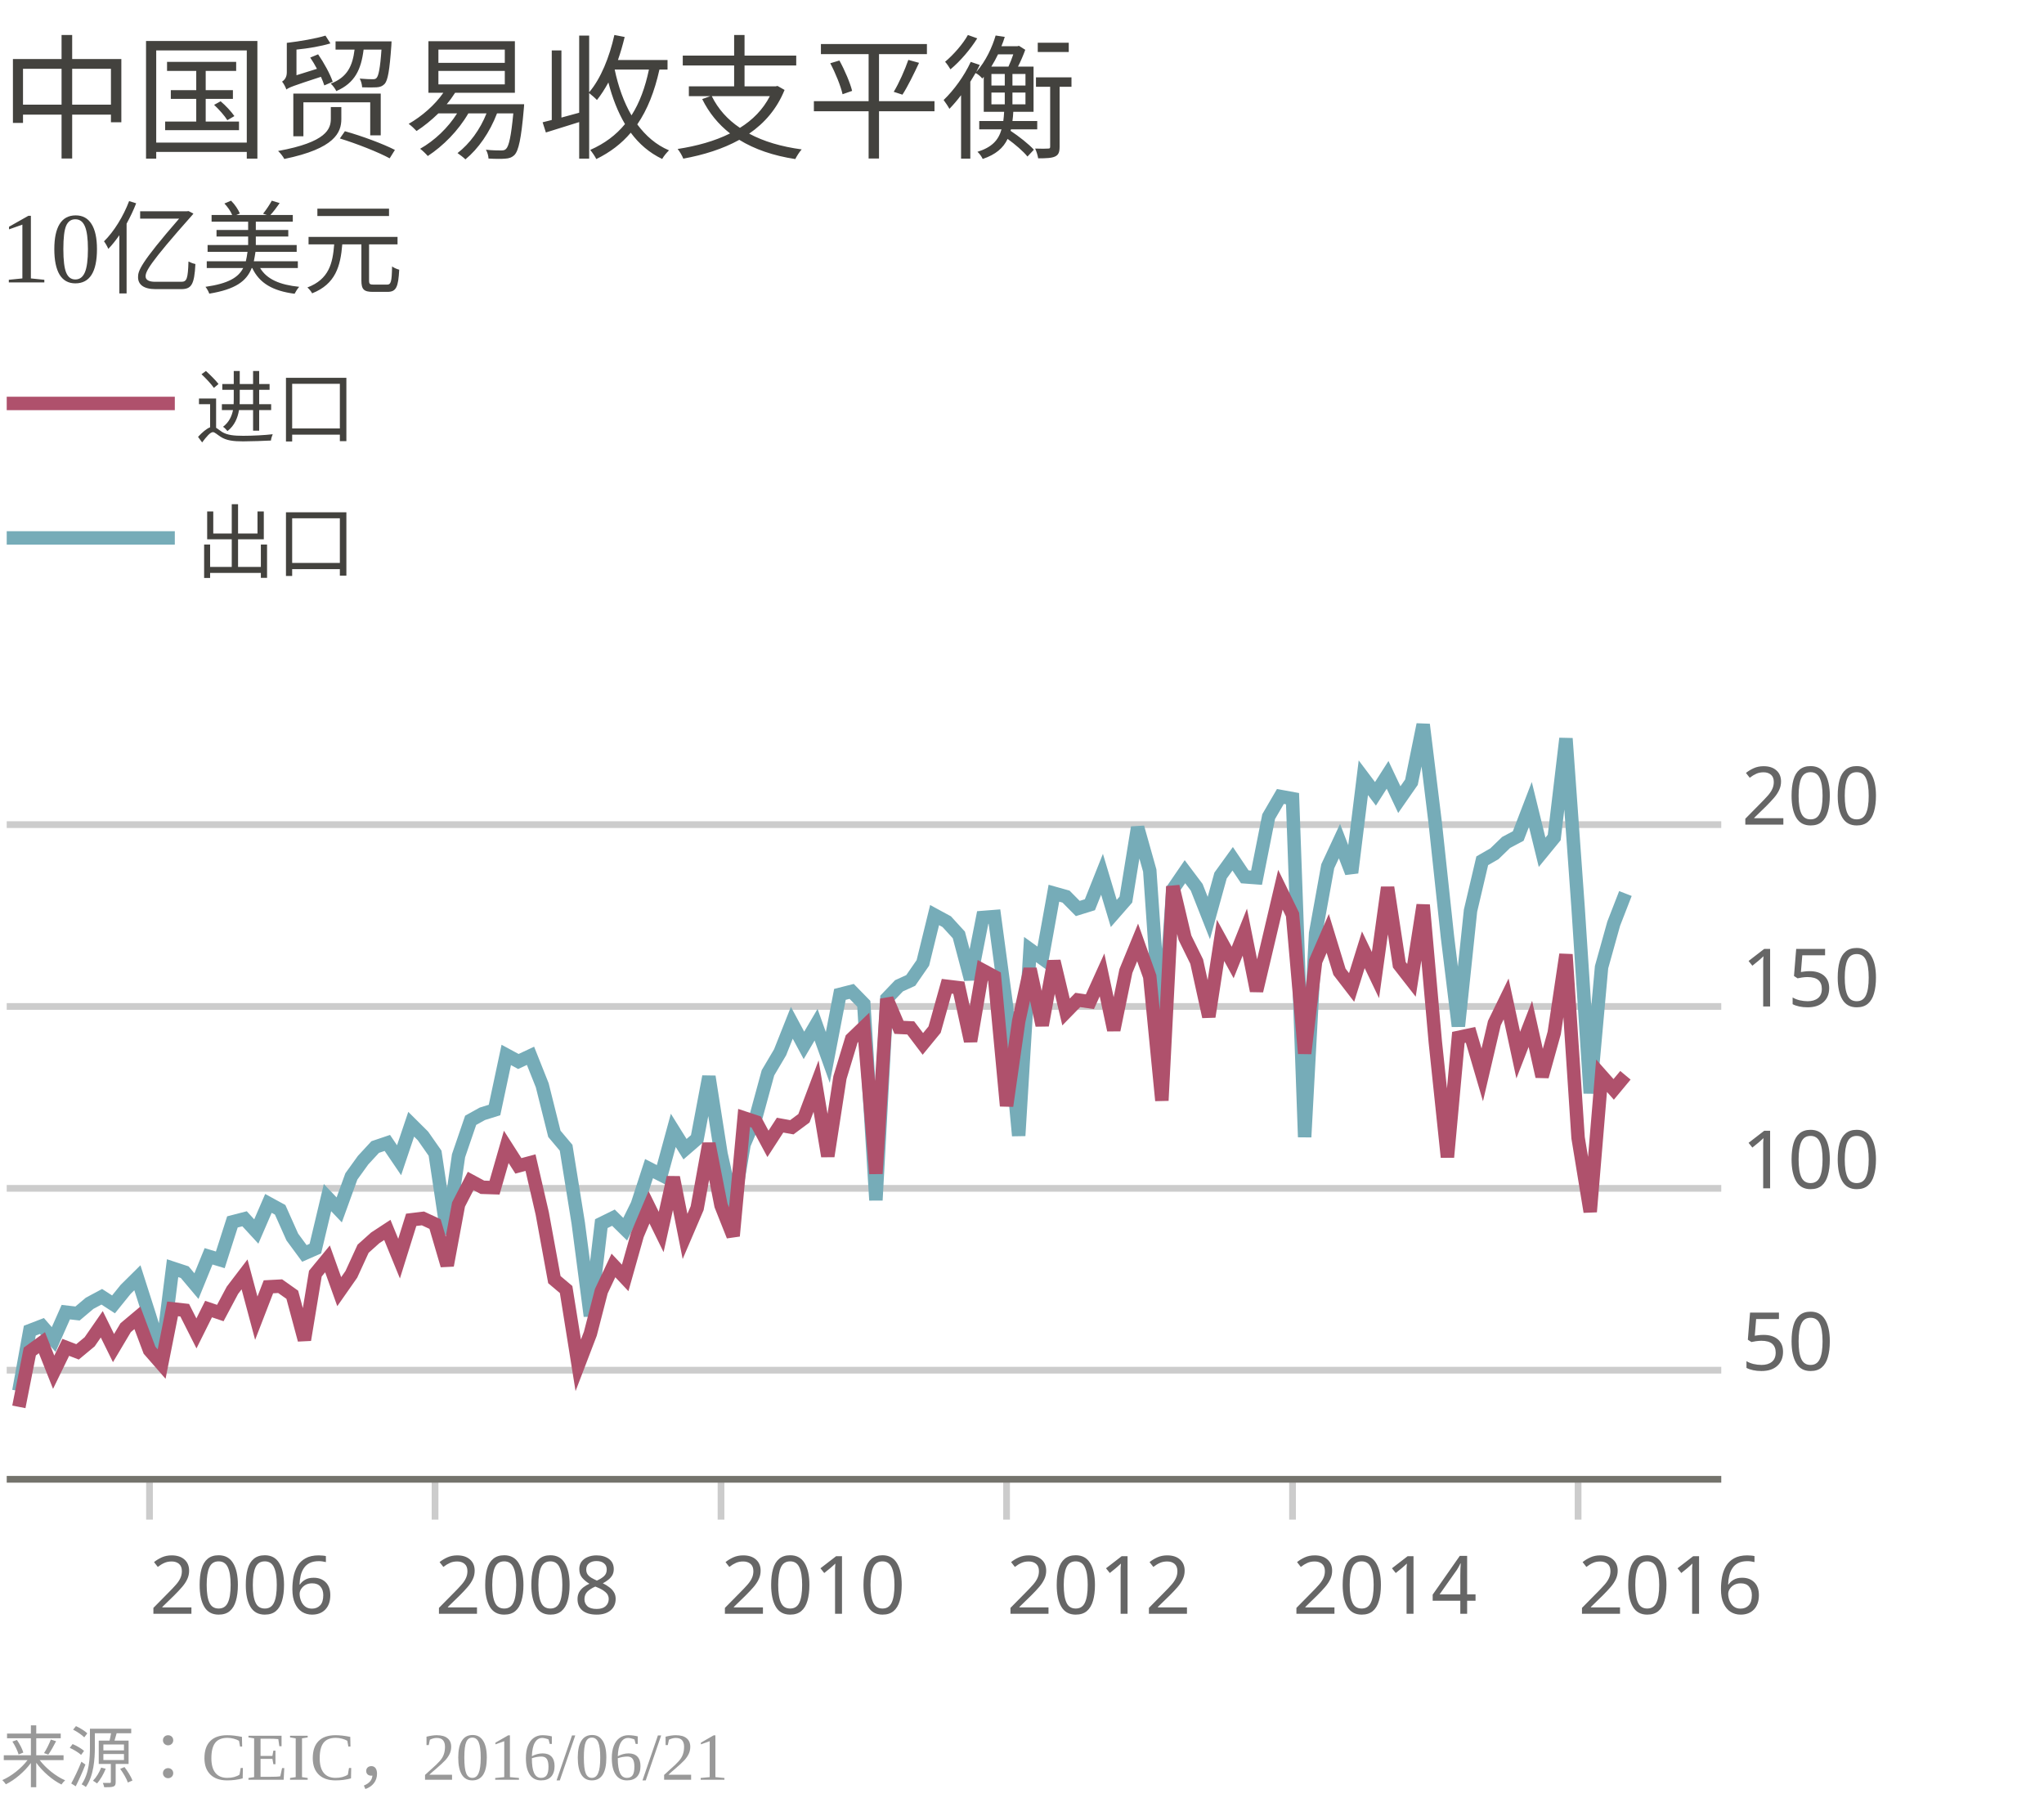
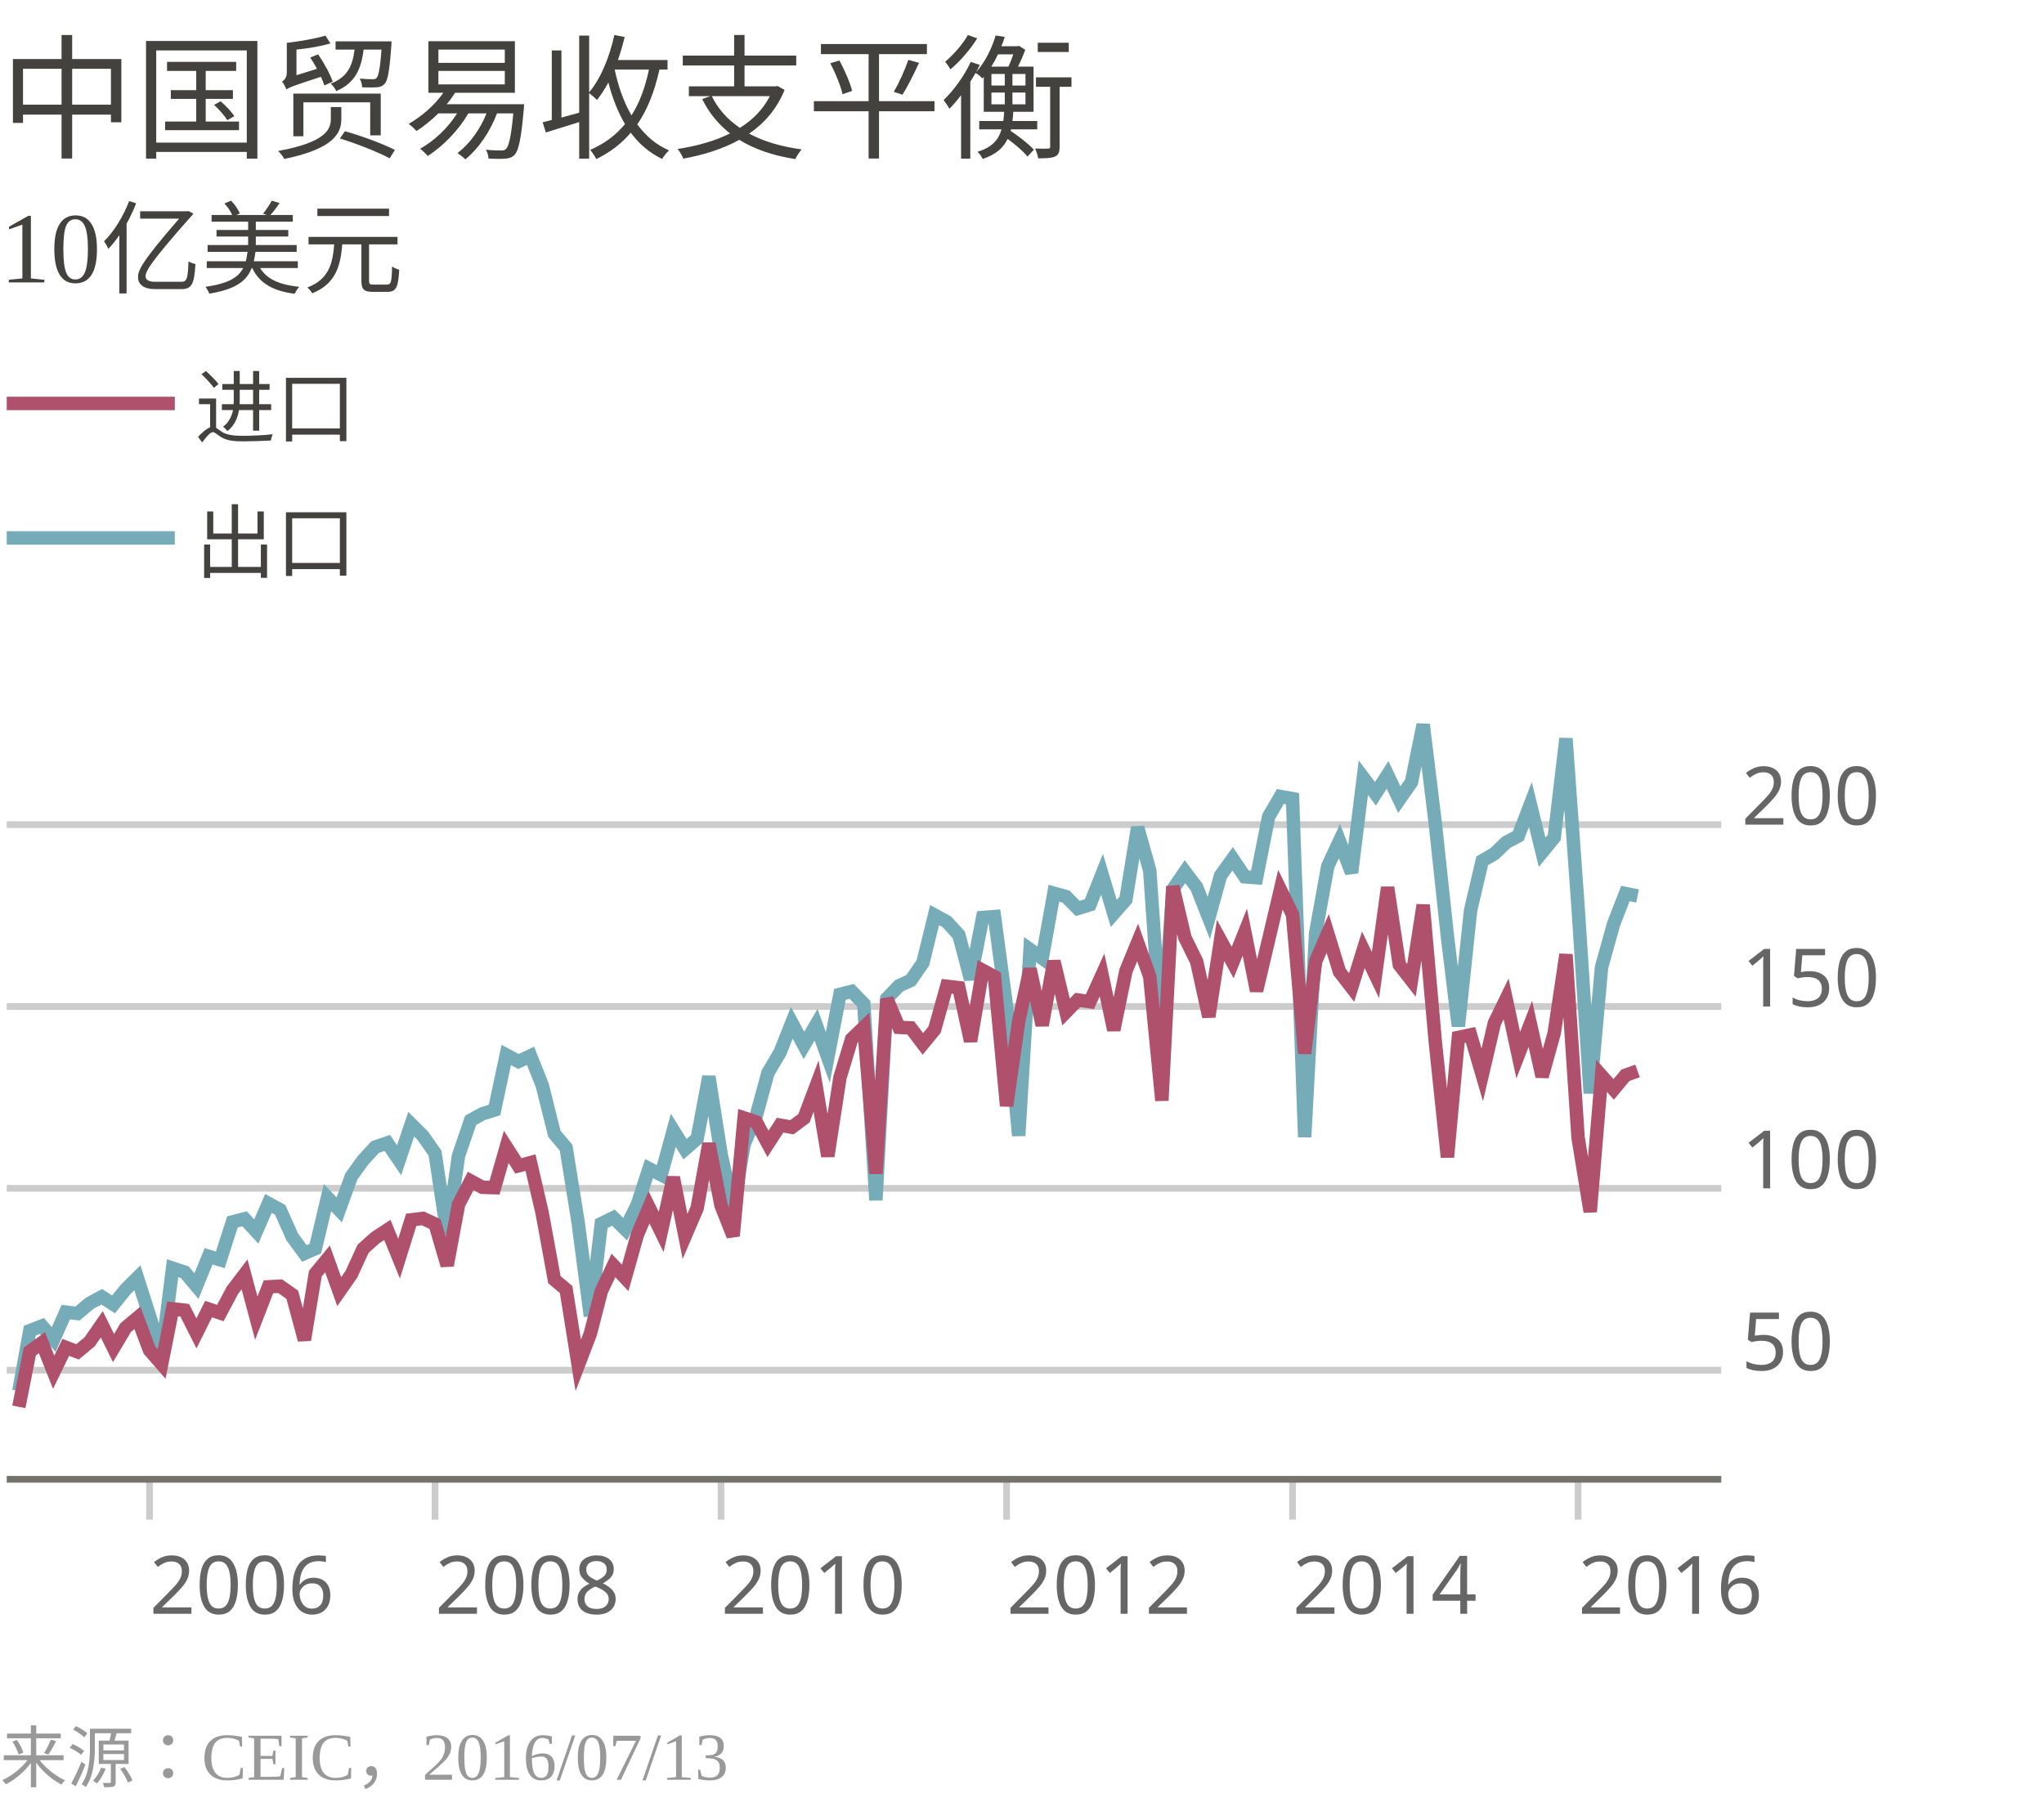
<svg xmlns="http://www.w3.org/2000/svg" viewBox="0 0 304 270">
  <text class="chart-title" fill="#43423e" font-size="20" y="22">中国贸易收支平衡</text>
  <text class="chart-subtitle" fill="#43423e" font-size="15" y="42">10亿美元</text>
-   <text class="chart-source" font-size="10" fill-opacity="0.4" y="265">来源：CEIC，2016/06/21</text>
+   <text class="chart-source" font-size="10" fill-opacity="0.4" y="265">来源：CEIC，2016/07/13</text>
  <g transform="translate(1,100)">
    <g transform="translate(0,120)" class="x axis">
      <g class="tick" style="" transform="translate(21.23546,0)">
        <line y2="6" x2="0" fill="none" stroke="#000" stroke-opacity="0.2" />
        <text dy="0" style="" y="20" x="0" font-family="MetricWeb,sans-serif" fill-opacity="0.6" font-size="12" text-anchor="start">2006</text>
      </g>
      <g class="tick" style="" transform="translate(63.70637,0)">
        <line y2="6" x2="0" fill="none" stroke="#000" stroke-opacity="0.2" />
        <text dy="0" style="" y="20" x="0" font-family="MetricWeb,sans-serif" fill-opacity="0.6" font-size="12" text-anchor="start">2008</text>
      </g>
      <g class="tick" style="" transform="translate(106.2355,0)">
        <line y2="6" x2="0" fill="none" stroke="#000" stroke-opacity="0.2" />
        <text dy="0" style="" y="20" x="0" font-family="MetricWeb,sans-serif" fill-opacity="0.6" font-size="12" text-anchor="start">2010</text>
      </g>
      <g class="tick" style="" transform="translate(148.7064,0)">
        <line y2="6" x2="0" fill="none" stroke="#000" stroke-opacity="0.2" />
        <text dy="0" style="" y="20" x="0" font-family="MetricWeb,sans-serif" fill-opacity="0.6" font-size="12" text-anchor="start">2012</text>
      </g>
      <g class="tick" style="" transform="translate(191.2355,0)">
        <line y2="6" x2="0" fill="none" stroke="#000" stroke-opacity="0.2" />
        <text dy="0" style="" y="20" x="0" font-family="MetricWeb,sans-serif" fill-opacity="0.6" font-size="12" text-anchor="start">2014</text>
      </g>
      <g class="tick" style="" transform="translate(233.7064,0)">
        <line y2="6" x2="0" fill="none" stroke="#000" stroke-opacity="0.2" />
        <text dy="0" style="" y="20" x="0" font-family="MetricWeb,sans-serif" fill-opacity="0.6" font-size="12" text-anchor="start">2016</text>
      </g>
      <path class="domain" d="M0,0V0H255V0" fill="none" stroke="#74736c" />
    </g>
    <g transform="translate(255,0)" class="y axis">
      <g class="tick" style="" transform="translate(0,103.7727)">
        <line x2="-255" y2="0" fill="none" stroke="#000" stroke-opacity="0.2" />
        <text dy="0" style="text-anchor: start;" x="3" y="0" font-family="MetricWeb,sans-serif" fill-opacity="0.6" font-size="12">50</text>
      </g>
      <g class="tick" style="" transform="translate(0,76.72727)">
        <line x2="-255" y2="0" fill="none" stroke="#000" stroke-opacity="0.2" />
        <text dy="0" style="text-anchor: start;" x="3" y="0" font-family="MetricWeb,sans-serif" fill-opacity="0.6" font-size="12">100</text>
      </g>
      <g class="tick" style="" transform="translate(0,49.68182)">
        <line x2="-255" y2="0" fill="none" stroke="#000" stroke-opacity="0.2" />
        <text dy="0" style="text-anchor: start;" x="3" y="0" font-family="MetricWeb,sans-serif" fill-opacity="0.6" font-size="12">150</text>
      </g>
      <g class="tick" style="" transform="translate(0,22.63636)">
        <line x2="-255" y2="0" fill="none" stroke="#000" stroke-opacity="0.2" />
        <text dy="0" style="text-anchor: start;" x="3" y="0" font-family="MetricWeb,sans-serif" fill-opacity="0.6" font-size="12">200</text>
      </g>
      <path class="domain" d="M-255,1H0V120H-255" fill="none" stroke="#000" stroke-opacity="0" />
    </g>
    <g class="chart-key" transform="translate(0,-35)">
      <g class="key-element" transform="translate(0,0)">
        <text x="28" font-size="12" fill="#43423e">进口</text>
        <line x1="0" x2="25" y1="-5" y2="-5" stroke-width="2" fill="none" stroke="#af516c" />
      </g>
      <g class="key-element" transform="translate(0,20)">
        <text x="28" font-size="12" fill="#43423e">出口</text>
        <line x1="0" x2="25" y1="-5" y2="-5" stroke-width="2" fill="none" stroke="#76acb8" />
      </g>
    </g>
    <g>
-       <path d="M1.804,106.871L3.433,97.894L5.236,97.2L6.982,99.214L8.785,95.14L10.53,95.343L12.334,93.82L14.138,92.854L15.883,93.987L17.687,91.755L19.432,90.027L21.235,95.665L23.039,101.551L24.668,88.602L26.472,89.196L28.217,91.27L30.021,86.836L31.766,87.363L33.569,81.722L35.373,81.255L37.118,83.149L38.922,78.97L40.667,79.922L42.471,83.965L44.274,86.412L45.903,85.693L47.707,78.107L49.452,79.938L51.256,74.96L53.001,72.538L54.805,70.585L56.608,69.976L58.354,72.549L60.157,67.196L61.903,68.93L63.706,71.505L65.51,83.56L67.197,71.879L69.001,66.608L70.746,65.641L72.55,65.08L74.295,56.889L76.099,57.864L77.902,57.019L79.648,61.405L81.451,68.621L83.196,70.692L85,81.891L86.804,95.716L88.433,81.979L90.236,81.09L91.982,82.808L93.785,79.155L95.53,73.795L97.334,74.722L99.138,68.106L100.883,70.906L102.687,69.342L104.432,60.108L106.235,71.602L108.039,79.69L109.668,70.176L111.472,65.952L113.217,59.549L115.021,56.5L116.766,52.105L118.569,55.468L120.373,52.394L122.118,57.265L123.922,47.883L125.667,47.438L127.471,49.285L129.274,78.493L130.903,48.492L132.707,46.607L134.452,45.81L136.256,43.201L138.001,36.09L139.805,37.07L141.608,39.041L143.354,45.63L145.157,36.449L146.903,36.312L148.706,49.715L150.51,68.9L152.197,41.212L154.001,42.514L155.746,32.837L157.55,33.344L159.295,35.11L161.099,34.551L162.902,30.02L164.648,35.85L166.451,33.789L168.196,23.053L170,29.47L171.804,55.433L173.433,32.27L175.236,29.635L176.982,31.958L178.785,36.529L180.53,30.214L182.334,27.716L184.138,30.401L185.883,30.531L187.687,21.444L189.432,18.448L191.235,18.779L193.039,69.104L194.668,38.805L196.472,28.835L198.217,25.085L200.021,29.783L201.766,15.663L203.569,18.057L205.373,15.233L207.118,18.922L208.922,16.329L210.667,7.755L212.471,22.497L214.274,39.301L215.903,52.62L217.707,35.439L219.452,28.014L221.256,26.977L223.001,25.289L224.805,24.33L226.608,19.632L228.354,26.75L230.157,24.549L231.903,9.826L233.706,34.977L235.51,62.585L237.197,43.833L239.001,37.372L240.746,32.882" stroke-width="2" fill="none" stroke="#76acb8" />
-       <path d="M1.804,109.227L3.433,100.995L5.236,99.683L6.982,104.076L8.785,100.375L10.53,101.047L12.334,99.55L14.138,96.945L15.883,100.486L17.687,97.451L19.432,95.986L21.235,100.798L23.039,102.862L24.668,94.655L26.472,94.853L28.217,98.304L30.021,94.681L31.766,95.273L33.569,91.889L35.373,89.524L37.118,96.039L38.922,91.372L40.667,91.279L42.471,92.555L44.274,99.262L45.903,89.41L47.707,87.219L49.452,92.094L51.256,89.515L53.001,85.713L54.805,84.094L56.608,82.911L58.354,87.181L60.157,81.412L61.903,81.201L63.706,82.042L65.51,88.188L67.197,79.131L69.001,75.63L70.746,76.572L72.55,76.629L74.295,70.563L76.099,73.386L77.902,72.906L79.648,80.466L81.451,90.305L83.196,91.777L85,103.046L86.804,98.335L88.433,92.019L90.236,88.195L91.982,90.05L93.785,83.664L95.53,79.545L97.334,83.221L99.138,75.101L100.883,83.881L102.687,79.67L104.432,70.077L106.235,79.266L108.039,83.808L109.668,66.262L111.472,66.861L113.217,70.113L115.021,67.33L116.766,67.646L118.569,66.306L120.373,61.522L122.118,71.949L123.922,60.264L125.667,54.513L127.471,52.779L129.274,74.541L130.903,48.567L132.707,52.785L134.452,52.868L136.256,55.249L138.001,53.12L139.805,46.676L141.608,46.891L143.354,54.843L145.157,44.307L146.903,45.248L148.706,64.47L150.51,51.87L152.197,44.105L154.001,52.481L155.746,42.952L157.55,50.503L159.295,48.712L161.099,48.972L162.902,44.986L164.648,53.185L166.451,44.409L168.196,40.156L170,45.236L171.804,63.669L173.433,31.825L175.236,39.459L176.982,43.006L178.785,51.201L180.53,39.852L182.334,43.142L184.138,38.627L185.883,47.357L187.687,39.727L189.432,32.318L191.235,36.017L193.039,56.669L194.668,42.972L196.472,38.816L198.217,44.515L200.021,46.856L201.766,41.249L203.569,45.014L205.373,31.981L207.118,43.482L208.922,45.795L210.667,34.59L212.471,54.969L214.274,72.091L215.903,54.286L217.707,53.903L219.452,59.856L221.256,52.15L223.001,48.561L224.805,56.915L226.608,52.271L228.354,60.093L230.157,53.62L231.903,41.95L233.706,69.209L235.51,80.215L237.197,59.983L239.001,62.014L240.746,59.914" stroke-width="2" fill="none" stroke="#af516c" />
+       <path d="M1.804,106.871L3.433,97.894L5.236,97.2L6.982,99.214L8.785,95.14L10.53,95.343L12.334,93.82L14.138,92.854L15.883,93.987L17.687,91.755L19.432,90.027L21.235,95.665L23.039,101.551L24.668,88.602L26.472,89.196L28.217,91.27L30.021,86.836L31.766,87.363L33.569,81.722L35.373,81.255L37.118,83.149L38.922,78.97L40.667,79.922L42.471,83.965L44.274,86.412L45.903,85.693L47.707,78.107L49.452,79.938L51.256,74.96L53.001,72.538L54.805,70.585L56.608,69.976L58.354,72.549L60.157,67.196L61.903,68.93L63.706,71.505L65.51,83.56L67.197,71.879L69.001,66.608L70.746,65.641L72.55,65.08L74.295,56.889L76.099,57.864L77.902,57.019L79.648,61.405L81.451,68.621L83.196,70.692L85,81.891L86.804,95.716L88.433,81.979L90.236,81.09L91.982,82.808L93.785,79.155L95.53,73.795L97.334,74.722L99.138,68.106L100.883,70.906L102.687,69.342L104.432,60.108L106.235,71.602L108.039,79.69L109.668,70.176L111.472,65.952L113.217,59.549L115.021,56.5L116.766,52.105L118.569,55.468L120.373,52.394L122.118,57.265L123.922,47.883L125.667,47.438L127.471,49.285L129.274,78.493L130.903,48.492L132.707,46.607L134.452,45.81L136.256,43.201L138.001,36.09L139.805,37.07L141.608,39.041L143.354,45.63L145.157,36.449L146.903,36.312L148.706,49.715L150.51,68.9L152.197,41.212L154.001,42.514L155.746,32.837L157.55,33.344L159.295,35.11L161.099,34.551L162.902,30.02L164.648,35.85L166.451,33.789L168.196,23.053L170,29.47L171.804,55.433L173.433,32.27L175.236,29.635L176.982,31.958L178.785,36.529L180.53,30.214L182.334,27.716L184.138,30.401L185.883,30.531L187.687,21.444L189.432,18.448L191.235,18.779L193.039,69.104L194.668,38.805L196.472,28.835L198.217,25.085L200.021,29.783L201.766,15.663L203.569,18.057L205.373,15.233L207.118,18.922L208.922,16.329L210.667,7.755L212.471,22.497L214.274,39.301L215.903,52.62L217.707,35.439L219.452,28.014L221.256,26.977L223.001,25.289L224.805,24.33L226.608,19.632L228.354,26.75L230.157,24.549L231.903,9.826L233.706,34.977L235.51,62.585L237.197,43.833L239.001,37.372L240.746,32.882L242.55,33.247" stroke-width="2" fill="none" stroke="#76acb8" />
+       <path d="M1.804,109.227L3.433,100.995L5.236,99.683L6.982,104.076L8.785,100.375L10.53,101.047L12.334,99.55L14.138,96.945L15.883,100.486L17.687,97.451L19.432,95.986L21.235,100.798L23.039,102.862L24.668,94.655L26.472,94.853L28.217,98.304L30.021,94.681L31.766,95.273L33.569,91.889L35.373,89.524L37.118,96.039L38.922,91.372L40.667,91.279L42.471,92.555L44.274,99.262L45.903,89.41L47.707,87.219L49.452,92.094L51.256,89.515L53.001,85.713L54.805,84.094L56.608,82.911L58.354,87.181L60.157,81.412L61.903,81.201L63.706,82.042L65.51,88.188L67.197,79.131L69.001,75.63L70.746,76.572L72.55,76.629L74.295,70.563L76.099,73.386L77.902,72.906L79.648,80.466L81.451,90.305L83.196,91.777L85,103.046L86.804,98.335L88.433,92.019L90.236,88.195L91.982,90.05L93.785,83.664L95.53,79.545L97.334,83.221L99.138,75.101L100.883,83.881L102.687,79.67L104.432,70.077L106.235,79.266L108.039,83.808L109.668,66.262L111.472,66.861L113.217,70.113L115.021,67.33L116.766,67.646L118.569,66.306L120.373,61.522L122.118,71.949L123.922,60.264L125.667,54.513L127.471,52.779L129.274,74.541L130.903,48.567L132.707,52.785L134.452,52.868L136.256,55.249L138.001,53.12L139.805,46.676L141.608,46.891L143.354,54.843L145.157,44.307L146.903,45.248L148.706,64.47L150.51,51.87L152.197,44.105L154.001,52.481L155.746,42.952L157.55,50.503L159.295,48.712L161.099,48.972L162.902,44.986L164.648,53.185L166.451,44.409L168.196,40.156L170,45.236L171.804,63.669L173.433,31.825L175.236,39.459L176.982,43.006L178.785,51.201L180.53,39.852L182.334,43.142L184.138,38.627L185.883,47.357L187.687,39.727L189.432,32.318L191.235,36.017L193.039,56.669L194.668,42.972L196.472,38.816L198.217,44.515L200.021,46.856L201.766,41.249L203.569,45.014L205.373,31.981L207.118,43.482L208.922,45.795L210.667,34.59L212.471,54.969L214.274,72.091L215.903,54.286L217.707,53.903L219.452,59.856L221.256,52.15L223.001,48.561L224.805,56.915L226.608,52.271L228.354,60.093L230.157,53.62L231.903,41.95L233.706,69.209L235.51,80.215L237.197,59.983L239.001,62.014L240.746,59.914L242.55,59.269" stroke-width="2" fill="none" stroke="#af516c" />
    </g>
  </g>
</svg>
